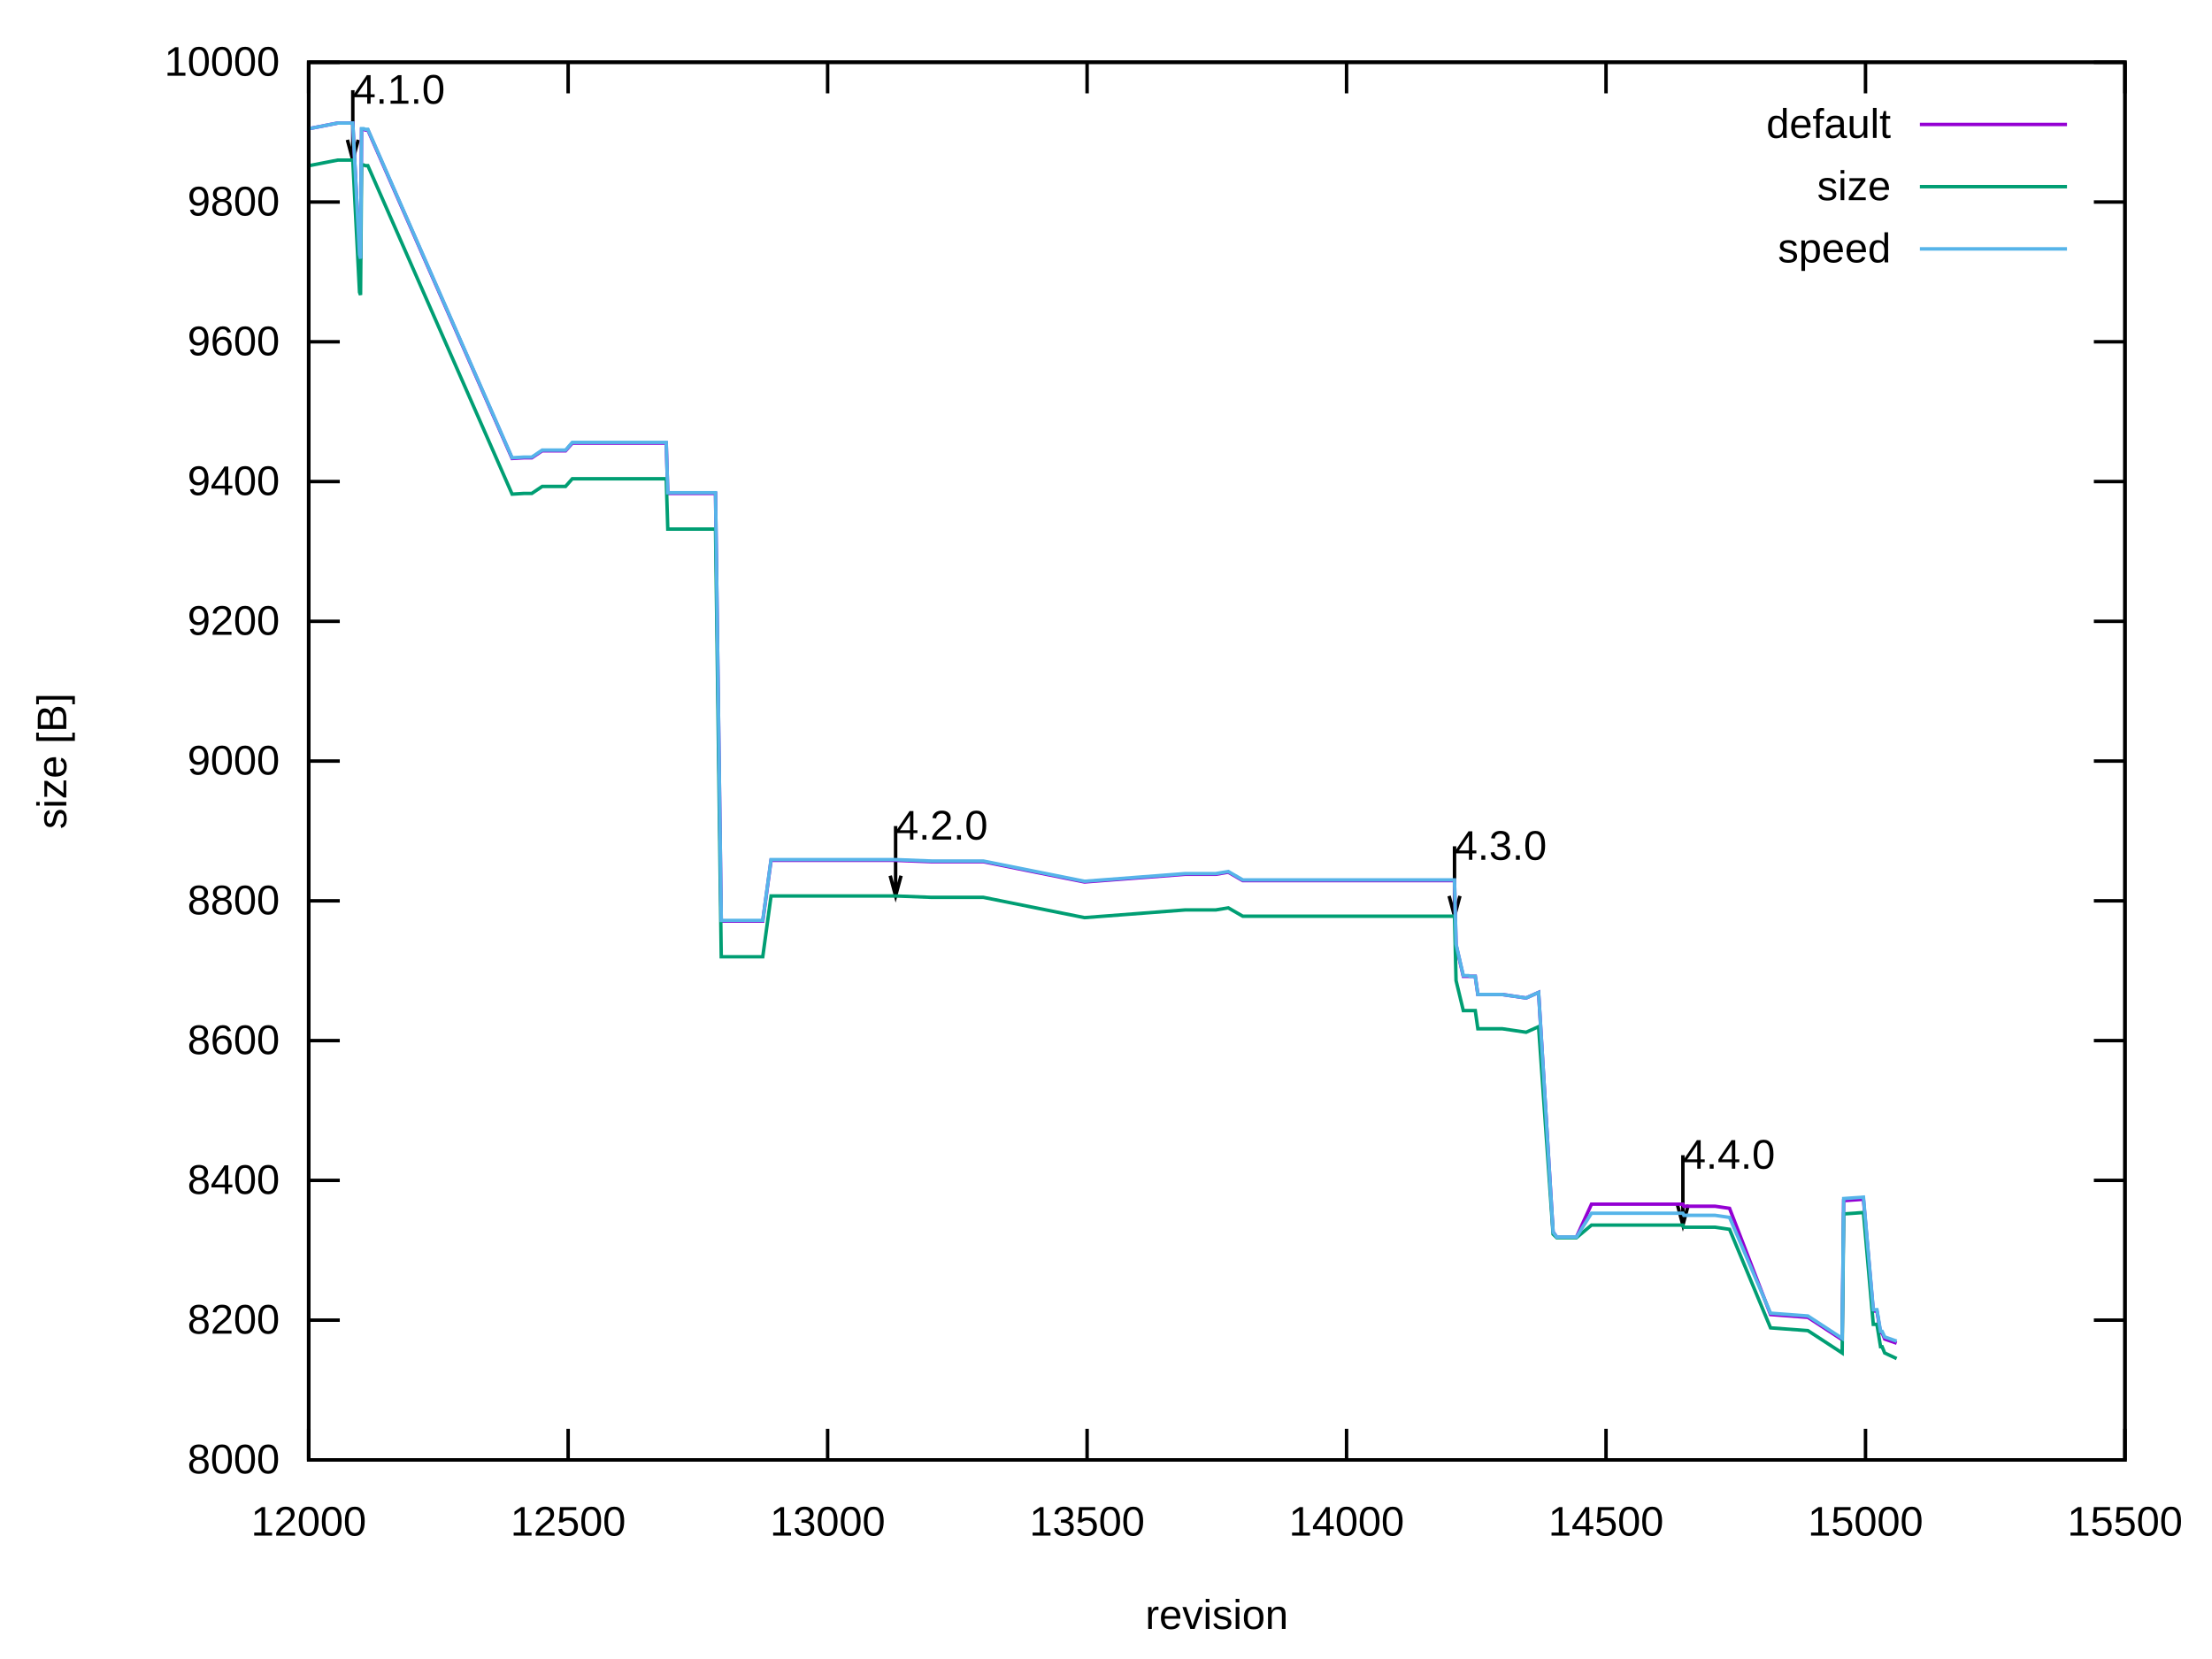
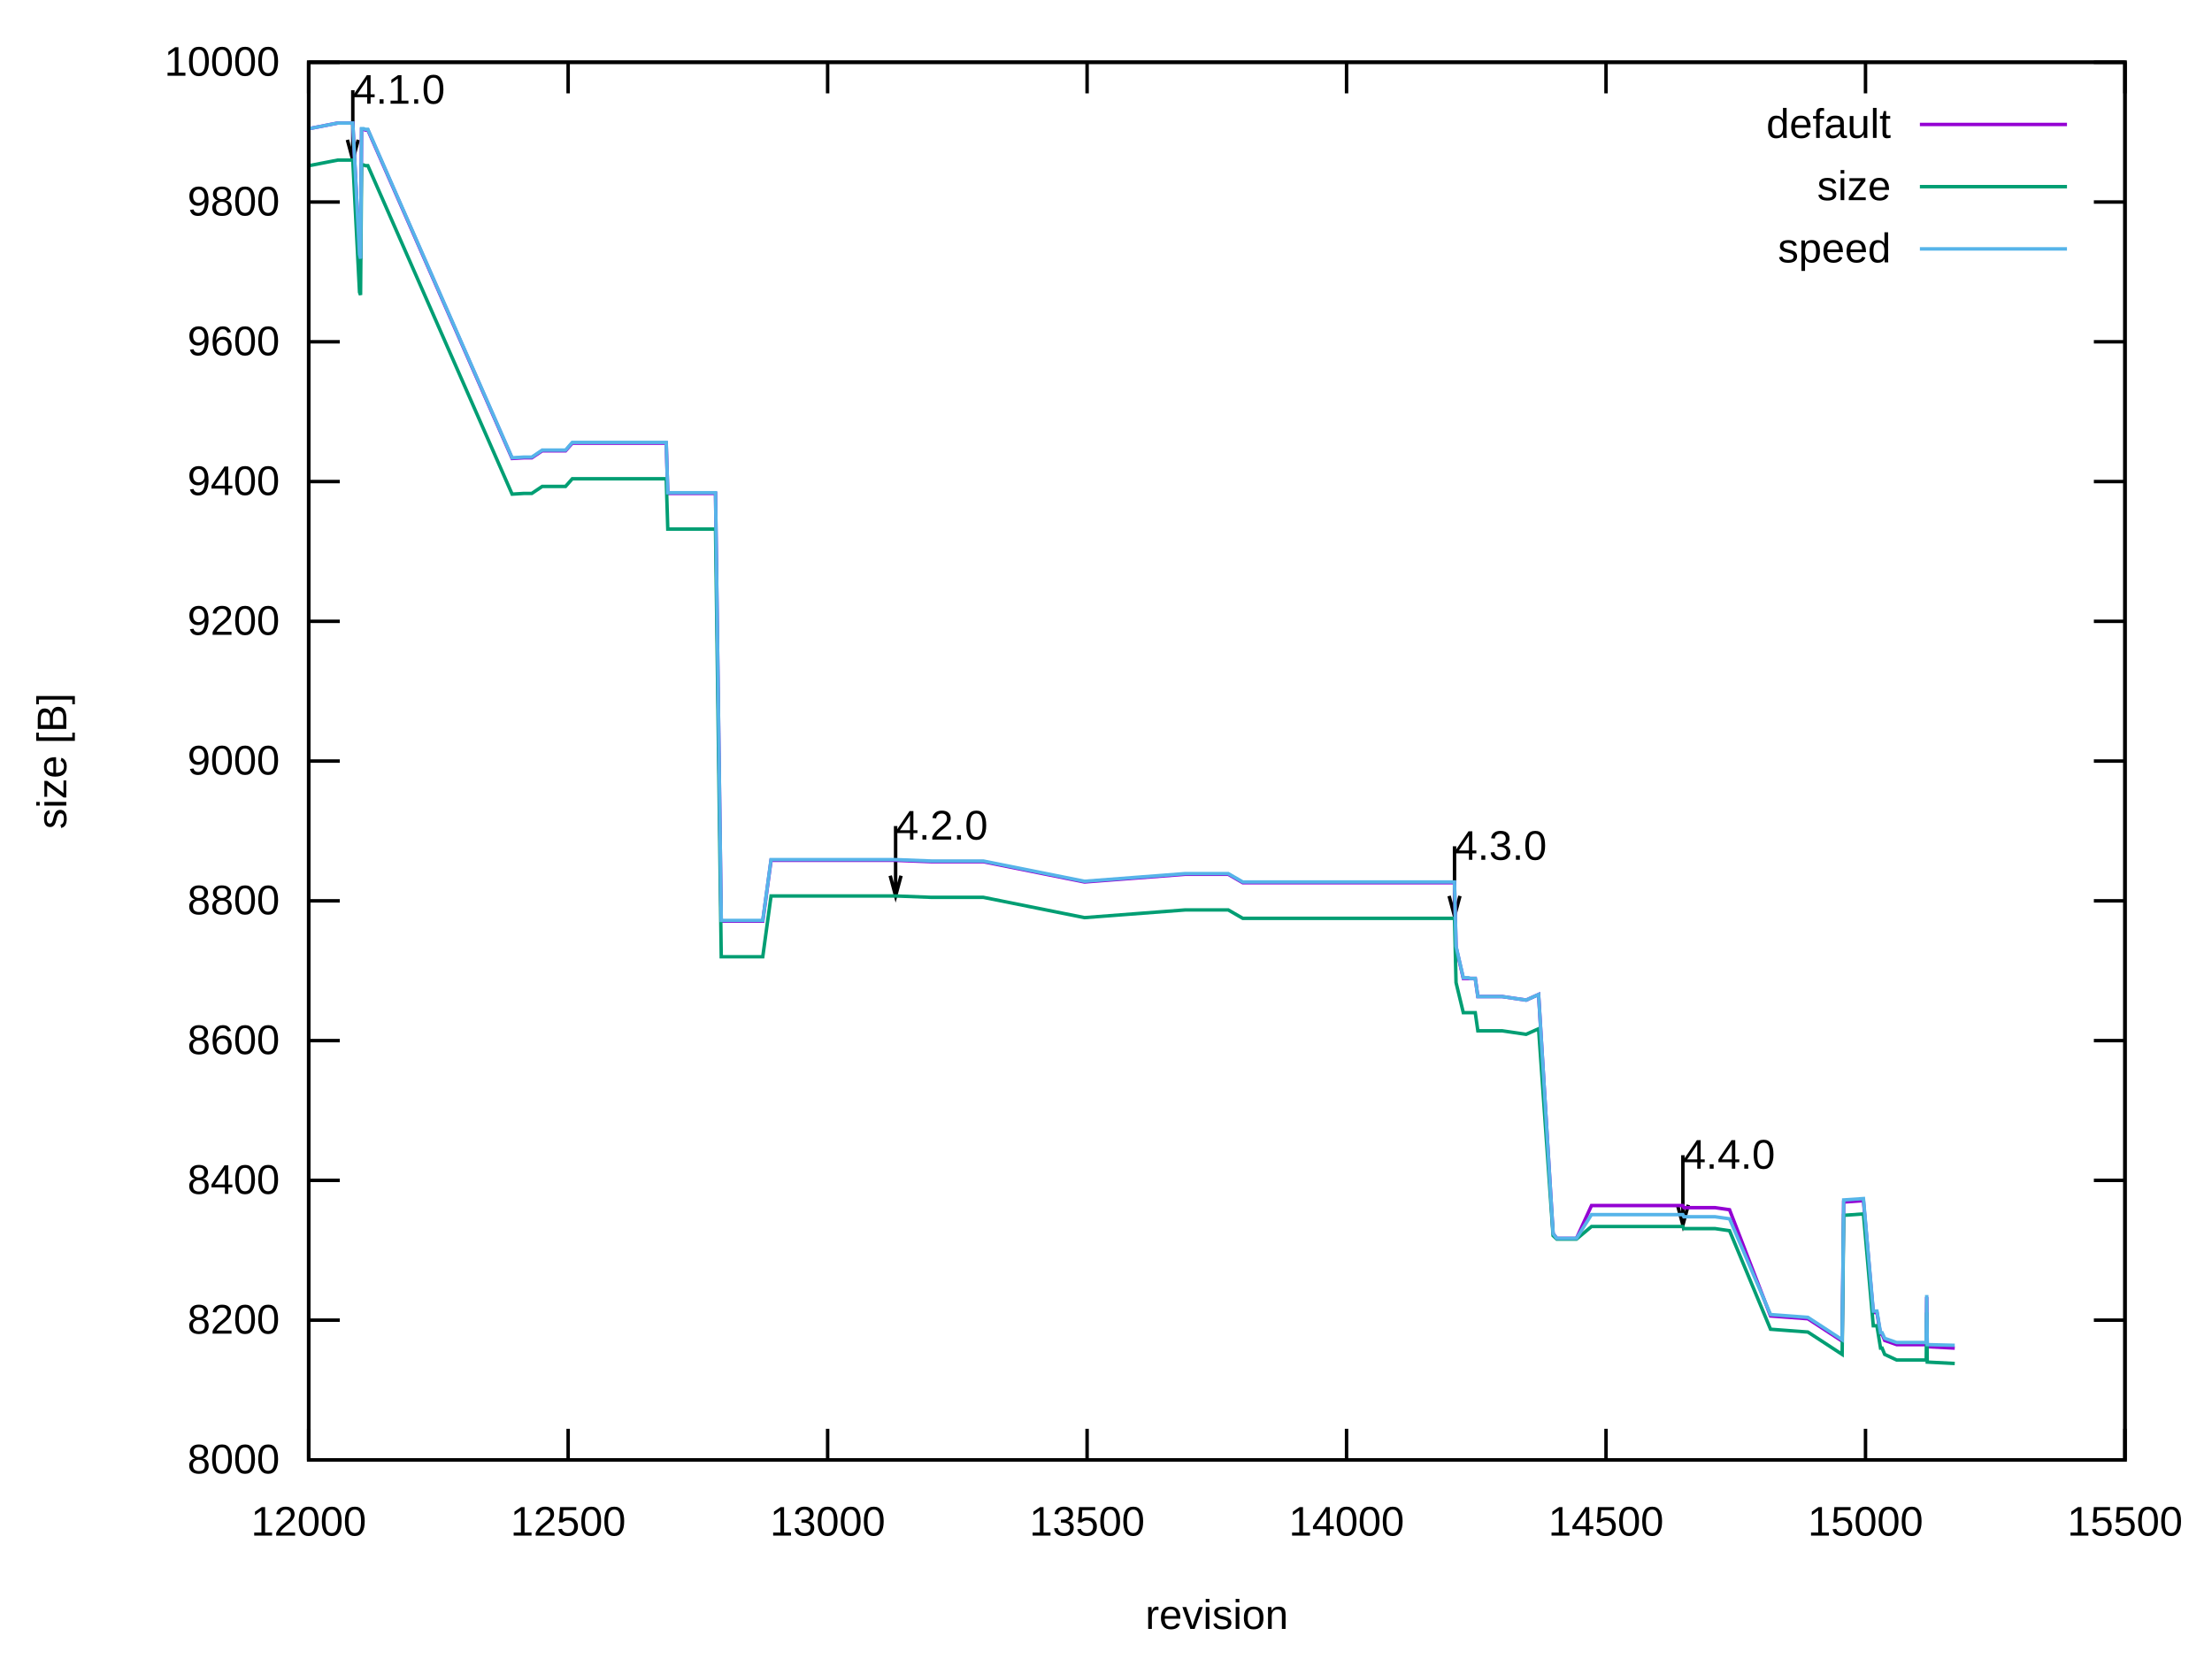
<svg xmlns="http://www.w3.org/2000/svg" xmlns:xlink="http://www.w3.org/1999/xlink" width="640" height="480" viewBox="0 0 640 480">
  <g id="gnuplot_canvas">
    <rect x="0" y="0" width="640" height="480" fill="none" />
    <defs>
      <circle id="gpDot" r="0.5" stroke-width="0.5" stroke="currentColor" />
      <path id="gpPt0" stroke-width="0.222" stroke="currentColor" d="M-1,0 h2 M0,-1 v2" />
      <path id="gpPt1" stroke-width="0.222" stroke="currentColor" d="M-1,-1 L1,1 M1,-1 L-1,1" />
      <path id="gpPt2" stroke-width="0.222" stroke="currentColor" d="M-1,0 L1,0 M0,-1 L0,1 M-1,-1 L1,1 M-1,1 L1,-1" />
      <rect id="gpPt3" stroke-width="0.222" stroke="currentColor" x="-1" y="-1" width="2" height="2" />
      <rect id="gpPt4" stroke-width="0.222" stroke="currentColor" fill="currentColor" x="-1" y="-1" width="2" height="2" />
      <circle id="gpPt5" stroke-width="0.222" stroke="currentColor" cx="0" cy="0" r="1" />
      <use xlink:href="#gpPt5" id="gpPt6" fill="currentColor" stroke="none" />
      <path id="gpPt7" stroke-width="0.222" stroke="currentColor" d="M0,-1.33 L-1.33,0.67 L1.33,0.67 z" />
      <use xlink:href="#gpPt7" id="gpPt8" fill="currentColor" stroke="none" />
      <use xlink:href="#gpPt7" id="gpPt9" stroke="currentColor" transform="rotate(180)" />
      <use xlink:href="#gpPt9" id="gpPt10" fill="currentColor" stroke="none" />
      <use xlink:href="#gpPt3" id="gpPt11" stroke="currentColor" transform="rotate(45)" />
      <use xlink:href="#gpPt11" id="gpPt12" fill="currentColor" stroke="none" />
      <path id="gpPt13" stroke-width="0.222" stroke="currentColor" d="M0,1.330 L1.265,0.411 L0.782,-1.067 L-0.782,-1.076 L-1.265,0.411 z" />
      <use xlink:href="#gpPt13" id="gpPt14" fill="currentColor" stroke="none" />
      <filter id="textbox" filterUnits="objectBoundingBox" x="0" y="0" height="1" width="1">
        <feFlood flood-color="white" flood-opacity="1" result="bgnd" />
        <feComposite in="SourceGraphic" in2="bgnd" operator="atop" />
      </filter>
      <filter id="greybox" filterUnits="objectBoundingBox" x="0" y="0" height="1" width="1">
        <feFlood flood-color="lightgrey" flood-opacity="1" result="grey" />
        <feComposite in="SourceGraphic" in2="grey" operator="atop" />
      </filter>
    </defs>
    <g fill="none" color="white" stroke="currentColor" stroke-width="1.00" stroke-linecap="butt" stroke-linejoin="miter">
</g>
    <g fill="none" color="black" stroke="currentColor" stroke-width="1.00" stroke-linecap="butt" stroke-linejoin="miter">
      <path stroke="black" d="M89.31,422.40 L98.31,422.40 M614.82,422.40 L605.82,422.40  " />
      <g transform="translate(80.92,426.30)" stroke="none" fill="black" font-family="Arial" font-size="12.00" text-anchor="end">
        <text>
          <tspan font-family="Arial"> 8000</tspan>
        </text>
      </g>
    </g>
    <g fill="none" color="black" stroke="currentColor" stroke-width="1.00" stroke-linecap="butt" stroke-linejoin="miter">
      <path stroke="black" d="M89.31,381.96 L98.31,381.96 M614.82,381.96 L605.82,381.96  " />
      <g transform="translate(80.92,385.86)" stroke="none" fill="black" font-family="Arial" font-size="12.00" text-anchor="end">
        <text>
          <tspan font-family="Arial"> 8200</tspan>
        </text>
      </g>
    </g>
    <g fill="none" color="black" stroke="currentColor" stroke-width="1.00" stroke-linecap="butt" stroke-linejoin="miter">
      <path stroke="black" d="M89.31,341.52 L98.31,341.52 M614.82,341.52 L605.82,341.52  " />
      <g transform="translate(80.92,345.42)" stroke="none" fill="black" font-family="Arial" font-size="12.00" text-anchor="end">
        <text>
          <tspan font-family="Arial"> 8400</tspan>
        </text>
      </g>
    </g>
    <g fill="none" color="black" stroke="currentColor" stroke-width="1.00" stroke-linecap="butt" stroke-linejoin="miter">
      <path stroke="black" d="M89.31,301.08 L98.31,301.08 M614.82,301.08 L605.82,301.08  " />
      <g transform="translate(80.92,304.98)" stroke="none" fill="black" font-family="Arial" font-size="12.00" text-anchor="end">
        <text>
          <tspan font-family="Arial"> 8600</tspan>
        </text>
      </g>
    </g>
    <g fill="none" color="black" stroke="currentColor" stroke-width="1.00" stroke-linecap="butt" stroke-linejoin="miter">
      <path stroke="black" d="M89.31,260.64 L98.31,260.64 M614.82,260.64 L605.82,260.64  " />
      <g transform="translate(80.92,264.54)" stroke="none" fill="black" font-family="Arial" font-size="12.00" text-anchor="end">
        <text>
          <tspan font-family="Arial"> 8800</tspan>
        </text>
      </g>
    </g>
    <g fill="none" color="black" stroke="currentColor" stroke-width="1.00" stroke-linecap="butt" stroke-linejoin="miter">
      <path stroke="black" d="M89.31,220.20 L98.31,220.20 M614.82,220.20 L605.82,220.20  " />
      <g transform="translate(80.92,224.10)" stroke="none" fill="black" font-family="Arial" font-size="12.00" text-anchor="end">
        <text>
          <tspan font-family="Arial"> 9000</tspan>
        </text>
      </g>
    </g>
    <g fill="none" color="black" stroke="currentColor" stroke-width="1.00" stroke-linecap="butt" stroke-linejoin="miter">
      <path stroke="black" d="M89.31,179.77 L98.31,179.77 M614.82,179.77 L605.82,179.77  " />
      <g transform="translate(80.92,183.67)" stroke="none" fill="black" font-family="Arial" font-size="12.00" text-anchor="end">
        <text>
          <tspan font-family="Arial"> 9200</tspan>
        </text>
      </g>
    </g>
    <g fill="none" color="black" stroke="currentColor" stroke-width="1.00" stroke-linecap="butt" stroke-linejoin="miter">
      <path stroke="black" d="M89.31,139.33 L98.31,139.33 M614.82,139.33 L605.82,139.33  " />
      <g transform="translate(80.92,143.23)" stroke="none" fill="black" font-family="Arial" font-size="12.00" text-anchor="end">
        <text>
          <tspan font-family="Arial"> 9400</tspan>
        </text>
      </g>
    </g>
    <g fill="none" color="black" stroke="currentColor" stroke-width="1.00" stroke-linecap="butt" stroke-linejoin="miter">
      <path stroke="black" d="M89.31,98.89 L98.31,98.89 M614.82,98.89 L605.82,98.89  " />
      <g transform="translate(80.92,102.79)" stroke="none" fill="black" font-family="Arial" font-size="12.00" text-anchor="end">
        <text>
          <tspan font-family="Arial"> 9600</tspan>
        </text>
      </g>
    </g>
    <g fill="none" color="black" stroke="currentColor" stroke-width="1.00" stroke-linecap="butt" stroke-linejoin="miter">
      <path stroke="black" d="M89.31,58.45 L98.31,58.45 M614.82,58.45 L605.82,58.45  " />
      <g transform="translate(80.92,62.35)" stroke="none" fill="black" font-family="Arial" font-size="12.00" text-anchor="end">
        <text>
          <tspan font-family="Arial"> 9800</tspan>
        </text>
      </g>
    </g>
    <g fill="none" color="black" stroke="currentColor" stroke-width="1.00" stroke-linecap="butt" stroke-linejoin="miter">
      <path stroke="black" d="M89.31,18.01 L98.31,18.01 M614.82,18.01 L605.82,18.01  " />
      <g transform="translate(80.92,21.91)" stroke="none" fill="black" font-family="Arial" font-size="12.00" text-anchor="end">
        <text>
          <tspan font-family="Arial"> 10000</tspan>
        </text>
      </g>
    </g>
    <g fill="none" color="black" stroke="currentColor" stroke-width="1.00" stroke-linecap="butt" stroke-linejoin="miter">
      <path stroke="black" d="M89.31,422.40 L89.31,413.40 M89.31,18.01 L89.31,27.01  " />
      <g transform="translate(89.31,444.30)" stroke="none" fill="black" font-family="Arial" font-size="12.00" text-anchor="middle">
        <text>
          <tspan font-family="Arial"> 12000</tspan>
        </text>
      </g>
    </g>
    <g fill="none" color="black" stroke="currentColor" stroke-width="1.00" stroke-linecap="butt" stroke-linejoin="miter">
      <path stroke="black" d="M164.38,422.40 L164.38,413.40 M164.38,18.01 L164.38,27.01  " />
      <g transform="translate(164.38,444.30)" stroke="none" fill="black" font-family="Arial" font-size="12.00" text-anchor="middle">
        <text>
          <tspan font-family="Arial"> 12500</tspan>
        </text>
      </g>
    </g>
    <g fill="none" color="black" stroke="currentColor" stroke-width="1.00" stroke-linecap="butt" stroke-linejoin="miter">
      <path stroke="black" d="M239.46,422.40 L239.46,413.40 M239.46,18.01 L239.46,27.01  " />
      <g transform="translate(239.46,444.30)" stroke="none" fill="black" font-family="Arial" font-size="12.00" text-anchor="middle">
        <text>
          <tspan font-family="Arial"> 13000</tspan>
        </text>
      </g>
    </g>
    <g fill="none" color="black" stroke="currentColor" stroke-width="1.00" stroke-linecap="butt" stroke-linejoin="miter">
      <path stroke="black" d="M314.53,422.40 L314.53,413.40 M314.53,18.01 L314.53,27.01  " />
      <g transform="translate(314.53,444.30)" stroke="none" fill="black" font-family="Arial" font-size="12.00" text-anchor="middle">
        <text>
          <tspan font-family="Arial"> 13500</tspan>
        </text>
      </g>
    </g>
    <g fill="none" color="black" stroke="currentColor" stroke-width="1.00" stroke-linecap="butt" stroke-linejoin="miter">
      <path stroke="black" d="M389.60,422.40 L389.60,413.40 M389.60,18.01 L389.60,27.01  " />
      <g transform="translate(389.60,444.30)" stroke="none" fill="black" font-family="Arial" font-size="12.00" text-anchor="middle">
        <text>
          <tspan font-family="Arial"> 14000</tspan>
        </text>
      </g>
    </g>
    <g fill="none" color="black" stroke="currentColor" stroke-width="1.00" stroke-linecap="butt" stroke-linejoin="miter">
      <path stroke="black" d="M464.67,422.40 L464.67,413.40 M464.67,18.01 L464.67,27.01  " />
      <g transform="translate(464.67,444.30)" stroke="none" fill="black" font-family="Arial" font-size="12.00" text-anchor="middle">
        <text>
          <tspan font-family="Arial"> 14500</tspan>
        </text>
      </g>
    </g>
    <g fill="none" color="black" stroke="currentColor" stroke-width="1.00" stroke-linecap="butt" stroke-linejoin="miter">
      <path stroke="black" d="M539.75,422.40 L539.75,413.40 M539.75,18.01 L539.75,27.01  " />
      <g transform="translate(539.75,444.30)" stroke="none" fill="black" font-family="Arial" font-size="12.00" text-anchor="middle">
        <text>
          <tspan font-family="Arial"> 15000</tspan>
        </text>
      </g>
    </g>
    <g fill="none" color="black" stroke="currentColor" stroke-width="1.00" stroke-linecap="butt" stroke-linejoin="miter">
      <path stroke="black" d="M614.82,422.40 L614.82,413.40 M614.82,18.01 L614.82,27.01  " />
      <g transform="translate(614.82,444.30)" stroke="none" fill="black" font-family="Arial" font-size="12.00" text-anchor="middle">
        <text>
          <tspan font-family="Arial"> 15500</tspan>
        </text>
      </g>
    </g>
    <g fill="none" color="black" stroke="currentColor" stroke-width="1.00" stroke-linecap="butt" stroke-linejoin="miter">
</g>
    <g fill="none" color="black" stroke="currentColor" stroke-width="1.00" stroke-linecap="butt" stroke-linejoin="miter">
      <path stroke="black" d="M89.31,18.01 L89.31,422.40 L614.82,422.40 L614.82,18.01 L89.31,18.01 Z  " />
      <g transform="translate(102.07,30.00)" stroke="none" fill="black" font-family="Arial" font-size="12.00" text-anchor="start">
        <text>
          <tspan font-family="Arial">4.1.0</tspan>
        </text>
      </g>
      <g transform="translate(259.12,242.91)" stroke="none" fill="black" font-family="Arial" font-size="12.00" text-anchor="start">
        <text>
          <tspan font-family="Arial">4.2.0</tspan>
        </text>
      </g>
      <g transform="translate(420.83,248.77)" stroke="none" fill="black" font-family="Arial" font-size="12.00" text-anchor="start">
        <text>
          <tspan font-family="Arial">4.3.0</tspan>
        </text>
      </g>
      <g transform="translate(486.90,338.14)" stroke="none" fill="black" font-family="Arial" font-size="12.00" text-anchor="start">
        <text>
          <tspan font-family="Arial">4.4.0</tspan>
        </text>
      </g>
    </g>
    <g fill="none" color="black" stroke="currentColor" stroke-width="1.00" stroke-linecap="butt" stroke-linejoin="miter">
      <path stroke="black" d="M100.51,40.46 L102.08,46.31 L103.65,40.46 M102.08,26.09 L102.08,46.31  " />
    </g>
    <g fill="none" color="black" stroke="currentColor" stroke-width="1.00" stroke-linecap="butt" stroke-linejoin="miter">
      <path stroke="black" d="M257.56,253.37 L259.13,259.22 L260.70,253.37 M259.13,239.00 L259.13,259.22  " />
    </g>
    <g fill="none" color="black" stroke="currentColor" stroke-width="1.00" stroke-linecap="butt" stroke-linejoin="miter">
      <path stroke="black" d="M419.27,259.23 L420.84,265.08 L422.41,259.23 M420.84,244.86 L420.84,265.08  " />
    </g>
    <g fill="none" color="black" stroke="currentColor" stroke-width="1.00" stroke-linecap="butt" stroke-linejoin="miter">
      <path stroke="black" d="M485.34,348.60 L486.91,354.45 L488.48,348.60 M486.91,334.23 L486.91,354.45  " />
    </g>
    <g fill="none" color="black" stroke="currentColor" stroke-width="1.00" stroke-linecap="butt" stroke-linejoin="miter">
</g>
    <g id="gnuplot_plot_1">
      <g fill="none" color="black" stroke="currentColor" stroke-width="1.00" stroke-linecap="butt" stroke-linejoin="miter">
        <g transform="translate(547.09,39.91)" stroke="none" fill="black" font-family="Arial" font-size="12.00" text-anchor="end">
          <text>
            <tspan font-family="Arial">default</tspan>
          </text>
        </g>
      </g>
      <g fill="none" color="black" stroke="currentColor" stroke-width="1.00" stroke-linecap="butt" stroke-linejoin="miter">
-         <path stroke="rgb(148,   0, 211)" d="M555.48,36.01 L598.04,36.01 M89.46,37.22 L97.72,35.60 L102.07,35.60 L104.02,73.82 L104.32,75.03 L104.62,37.42   L105.23,37.42 L105.68,37.62 L106.43,37.62 L148.17,132.65 L151.62,132.45 L153.87,132.45 L156.88,130.43 L158.98,130.43   L162.58,130.43 L163.63,130.43 L165.58,128.21 L185.70,128.21 L190.36,128.21 L192.76,128.21 L193.21,142.76 L201.32,142.76   L207.02,142.76 L208.68,266.51 L213.48,266.51 L218.74,266.51 L220.69,266.51 L223.09,248.92 L224.44,248.92 L234.80,248.92   L259.12,248.92 L269.48,249.32 L284.50,249.32 L313.78,255.18 L342.91,252.96 L344.41,252.96 L345.91,252.96 L351.76,252.96   L355.37,252.35 L359.57,254.78 L374.59,254.78 L389.60,254.78 L417.23,254.78 L420.83,254.78 L421.28,273.38 L423.38,282.48   L424.89,282.48 L425.34,282.48 L426.54,282.48 L426.84,282.48 L427.59,287.74 L434.65,287.74 L441.55,288.75 L445.16,287.13   L449.36,356.48 L450.41,357.90 L456.12,357.90 L460.47,348.40 L466.18,348.40 L468.88,348.40 L486.90,348.40 L487.20,349.00   L496.20,349.00 L500.41,349.61 L512.27,380.34 L523.08,381.15 L532.99,387.62 L533.44,347.39 L539.15,346.98 L542.00,379.33   L543.05,379.33 L544.10,385.60 L544.55,385.60 L545.30,387.42 L548.76,388.63  " />
+         <path stroke="rgb(148,   0, 211)" d="M555.48,36.01 L598.04,36.01 M89.46,37.22 L97.72,35.60 L102.07,35.60 L104.02,73.82 L104.32,75.03 L104.62,37.42   L105.23,37.42 L105.68,37.62 L106.43,37.62 L148.17,132.65 L151.62,132.45 L153.87,132.45 L156.88,130.43 L158.98,130.43   L162.58,130.43 L163.63,130.43 L165.58,128.21 L185.70,128.21 L190.36,128.21 L192.76,128.21 L193.21,142.76 L201.32,142.76   L207.02,142.76 L208.68,266.51 L213.48,266.51 L218.74,266.51 L220.69,266.51 L223.09,248.92 L224.44,248.92 L234.80,248.92   L259.12,248.92 L269.48,249.32 L284.50,249.32 L313.78,255.18 L342.91,252.96 L344.41,252.96 L345.91,252.96 L351.76,252.96   L355.37,252.96 L359.57,255.39 L374.59,255.39 L389.60,255.39 L417.23,255.39 L420.83,255.39 L421.28,273.99 L423.38,283.09   L424.89,283.09 L425.34,283.09 L426.54,283.09 L426.84,283.09 L427.59,288.34 L434.65,288.34 L441.55,289.36 L445.16,287.74   L449.36,356.89 L450.41,358.30 L456.12,358.30 L460.47,348.80 L466.18,348.80 L468.88,348.80 L486.90,348.80 L487.20,349.41   L496.20,349.41 L500.41,350.01 L512.27,380.75 L523.08,381.56 L532.99,388.03 L533.44,347.79 L539.15,347.39 L542.00,379.74   L543.05,379.74 L544.10,386.00 L544.55,386.00 L545.30,387.82 L548.76,389.04 L553.71,389.04 L555.36,389.04 L557.31,389.04   L557.46,375.29 L557.61,389.64 L565.57,390.05  " />
      </g>
    </g>
    <g id="gnuplot_plot_2">
      <g fill="none" color="black" stroke="currentColor" stroke-width="1.00" stroke-linecap="butt" stroke-linejoin="miter">
        <g transform="translate(547.09,57.91)" stroke="none" fill="black" font-family="Arial" font-size="12.00" text-anchor="end">
          <text>
            <tspan font-family="Arial">size</tspan>
          </text>
        </g>
      </g>
      <g fill="none" color="black" stroke="currentColor" stroke-width="1.00" stroke-linecap="butt" stroke-linejoin="miter">
-         <path stroke="rgb(  0, 158, 115)" d="M555.48,54.01 L598.04,54.01 M89.46,47.93 L97.72,46.32 L102.07,46.32 L104.02,84.53 L104.32,85.34 L104.62,47.73   L105.23,47.73 L105.68,47.93 L106.43,47.93 L148.17,142.97 L151.62,142.76 L153.87,142.76 L156.88,140.74 L158.98,140.74   L162.58,140.74 L163.63,140.74 L165.58,138.52 L185.70,138.52 L190.36,138.52 L192.76,138.52 L193.21,153.08 L201.32,153.08   L207.02,153.08 L208.68,276.82 L213.48,276.82 L218.74,276.82 L220.69,276.82 L223.09,259.23 L224.44,259.23 L234.80,259.23   L259.12,259.23 L269.48,259.63 L284.50,259.63 L313.78,265.50 L342.91,263.27 L344.41,263.27 L345.91,263.27 L351.76,263.27   L355.37,262.67 L359.57,265.09 L374.59,265.09 L389.60,265.09 L417.23,265.09 L420.83,265.09 L421.28,283.69 L423.38,292.39   L424.89,292.39 L425.34,292.39 L426.54,292.39 L426.84,292.39 L427.59,297.65 L434.65,297.65 L441.55,298.66 L445.16,297.04   L449.36,357.09 L450.41,358.10 L456.12,358.10 L460.47,354.46 L466.18,354.46 L468.88,354.46 L486.90,354.46 L487.20,355.07   L496.20,355.07 L500.41,355.68 L512.27,384.19 L523.08,384.99 L532.99,391.46 L533.44,351.23 L539.15,350.82 L542.00,383.17   L543.05,383.17 L544.10,389.64 L544.55,389.64 L545.30,391.46 L548.76,393.08  " />
+         <path stroke="rgb(  0, 158, 115)" d="M555.48,54.01 L598.04,54.01 M89.46,47.93 L97.72,46.32 L102.07,46.32 L104.02,84.53 L104.32,85.34 L104.62,47.73   L105.23,47.73 L105.68,47.93 L106.43,47.93 L148.17,142.97 L151.62,142.76 L153.87,142.76 L156.88,140.74 L158.98,140.74   L162.58,140.74 L163.63,140.74 L165.58,138.52 L185.70,138.52 L190.36,138.52 L192.76,138.52 L193.21,153.08 L201.32,153.08   L207.02,153.08 L208.68,276.82 L213.48,276.82 L218.74,276.82 L220.69,276.82 L223.09,259.23 L224.44,259.23 L234.80,259.23   L259.12,259.23 L269.48,259.63 L284.50,259.63 L313.78,265.50 L342.91,263.27 L344.41,263.27 L345.91,263.27 L351.76,263.27   L355.37,263.27 L359.57,265.70 L374.59,265.70 L389.60,265.70 L417.23,265.70 L420.83,265.70 L421.28,284.30 L423.38,293.00   L424.89,293.00 L425.34,293.00 L426.54,293.00 L426.84,293.00 L427.59,298.25 L434.65,298.25 L441.55,299.26 L445.16,297.65   L449.36,357.50 L450.41,358.51 L456.12,358.51 L460.47,354.87 L466.18,354.87 L468.88,354.87 L486.90,354.87 L487.20,355.47   L496.20,355.47 L500.41,356.08 L512.27,384.59 L523.08,385.40 L532.99,391.87 L533.44,351.63 L539.15,351.23 L542.00,383.58   L543.05,383.58 L544.10,390.05 L544.55,390.05 L545.30,391.87 L548.76,393.49 L553.71,393.49 L555.36,393.49 L557.31,393.49   L557.46,379.74 L557.61,394.09 L565.57,394.50  " />
      </g>
    </g>
    <g id="gnuplot_plot_3">
      <g fill="none" color="black" stroke="currentColor" stroke-width="1.00" stroke-linecap="butt" stroke-linejoin="miter">
        <g transform="translate(547.09,75.91)" stroke="none" fill="black" font-family="Arial" font-size="12.00" text-anchor="end">
          <text>
            <tspan font-family="Arial">speed</tspan>
          </text>
        </g>
      </g>
      <g fill="none" color="black" stroke="currentColor" stroke-width="1.00" stroke-linecap="butt" stroke-linejoin="miter">
-         <path stroke="rgb( 86, 180, 233)" d="M555.48,72.01 L598.04,72.01 M89.46,37.22 L97.72,35.60 L102.07,35.60 L104.02,73.61 L104.32,74.83 L104.62,37.22   L105.23,37.22 L105.68,37.42 L106.43,37.42 L148.17,132.45 L151.62,132.25 L153.87,132.25 L156.88,130.23 L158.98,130.23   L162.58,130.23 L163.63,130.23 L165.58,128.00 L185.70,128.00 L190.36,128.00 L192.76,128.00 L193.21,142.56 L201.32,142.56   L207.02,142.56 L208.68,266.31 L213.48,266.31 L218.74,266.31 L220.69,266.31 L223.09,248.71 L224.44,248.71 L234.80,248.71   L259.12,248.71 L269.48,249.12 L284.50,249.12 L313.78,254.98 L342.91,252.76 L344.41,252.76 L345.91,252.76 L351.76,252.76   L355.37,252.15 L359.57,254.58 L374.59,254.58 L389.60,254.58 L417.23,254.58 L420.83,254.58 L421.28,273.18 L423.38,282.28   L424.89,282.28 L425.34,282.48 L426.54,282.48 L426.84,282.48 L427.59,287.74 L434.65,287.74 L441.55,288.75 L445.16,287.13   L449.36,356.48 L450.41,357.90 L456.12,357.90 L460.47,351.03 L466.18,351.03 L468.88,351.03 L486.90,351.03 L487.20,351.63   L496.20,351.63 L500.41,352.24 L512.27,379.94 L523.08,380.75 L532.99,387.22 L533.44,346.78 L539.15,346.37 L542.00,378.93   L543.05,378.93 L544.10,385.20 L544.55,385.20 L545.30,386.81 L548.76,388.03  " />
+         <path stroke="rgb( 86, 180, 233)" d="M555.48,72.01 L598.04,72.01 M89.46,37.22 L97.72,35.60 L102.07,35.60 L104.02,73.61 L104.32,74.83 L104.62,37.22   L105.23,37.22 L105.68,37.42 L106.43,37.42 L148.17,132.45 L151.62,132.25 L153.87,132.25 L156.88,130.23 L158.98,130.23   L162.58,130.23 L163.63,130.23 L165.58,128.00 L185.70,128.00 L190.36,128.00 L192.76,128.00 L193.21,142.56 L201.32,142.56   L207.02,142.56 L208.68,266.31 L213.48,266.31 L218.74,266.31 L220.69,266.31 L223.09,248.71 L224.44,248.71 L234.80,248.71   L259.12,248.71 L269.48,249.12 L284.50,249.12 L313.78,254.98 L342.91,252.76 L344.41,252.76 L345.91,252.76 L351.76,252.76   L355.37,252.76 L359.57,255.18 L374.59,255.18 L389.60,255.18 L417.23,255.18 L420.83,255.18 L421.28,273.79 L423.38,282.89   L424.89,282.89 L425.34,283.09 L426.54,283.09 L426.84,283.09 L427.59,288.34 L434.65,288.34 L441.55,289.36 L445.16,287.74   L449.36,356.89 L450.41,358.30 L456.12,358.30 L460.47,351.43 L466.18,351.43 L468.88,351.43 L486.90,351.43 L487.20,352.04   L496.20,352.04 L500.41,352.64 L512.27,380.34 L523.08,381.15 L532.99,387.62 L533.44,347.18 L539.15,346.78 L542.00,379.33   L543.05,379.33 L544.10,385.60 L544.55,385.60 L545.30,387.22 L548.76,388.43 L553.71,388.43 L555.36,388.43 L557.31,388.43   L557.46,374.68 L557.61,389.04 L565.57,389.24  " />
      </g>
    </g>
    <g fill="none" color="white" stroke="rgb( 86, 180, 233)" stroke-width="2.00" stroke-linecap="butt" stroke-linejoin="miter">
</g>
    <g fill="none" color="black" stroke="currentColor" stroke-width="2.00" stroke-linecap="butt" stroke-linejoin="miter">
</g>
    <g fill="none" color="black" stroke="black" stroke-width="1.00" stroke-linecap="butt" stroke-linejoin="miter">
</g>
    <g fill="none" color="black" stroke="currentColor" stroke-width="1.00" stroke-linecap="butt" stroke-linejoin="miter">
      <path stroke="black" d="M89.31,18.01 L89.31,422.40 L614.82,422.40 L614.82,18.01 L89.31,18.01 Z  " />
      <g transform="translate(19.18,220.21) rotate(270.00)" stroke="none" fill="black" font-family="Arial" font-size="12.00" text-anchor="middle">
        <text>
          <tspan font-family="Arial">size [B]</tspan>
        </text>
      </g>
    </g>
    <g fill="none" color="black" stroke="currentColor" stroke-width="1.00" stroke-linecap="butt" stroke-linejoin="miter">
      <g transform="translate(352.06,471.30)" stroke="none" fill="black" font-family="Arial" font-size="12.00" text-anchor="middle">
        <text>
          <tspan font-family="Arial">revision</tspan>
        </text>
      </g>
    </g>
    <g fill="none" color="black" stroke="currentColor" stroke-width="1.00" stroke-linecap="butt" stroke-linejoin="miter">
</g>
    <g fill="none" color="black" stroke="currentColor" stroke-width="1.00" stroke-linecap="butt" stroke-linejoin="miter">
</g>
  </g>
</svg>
